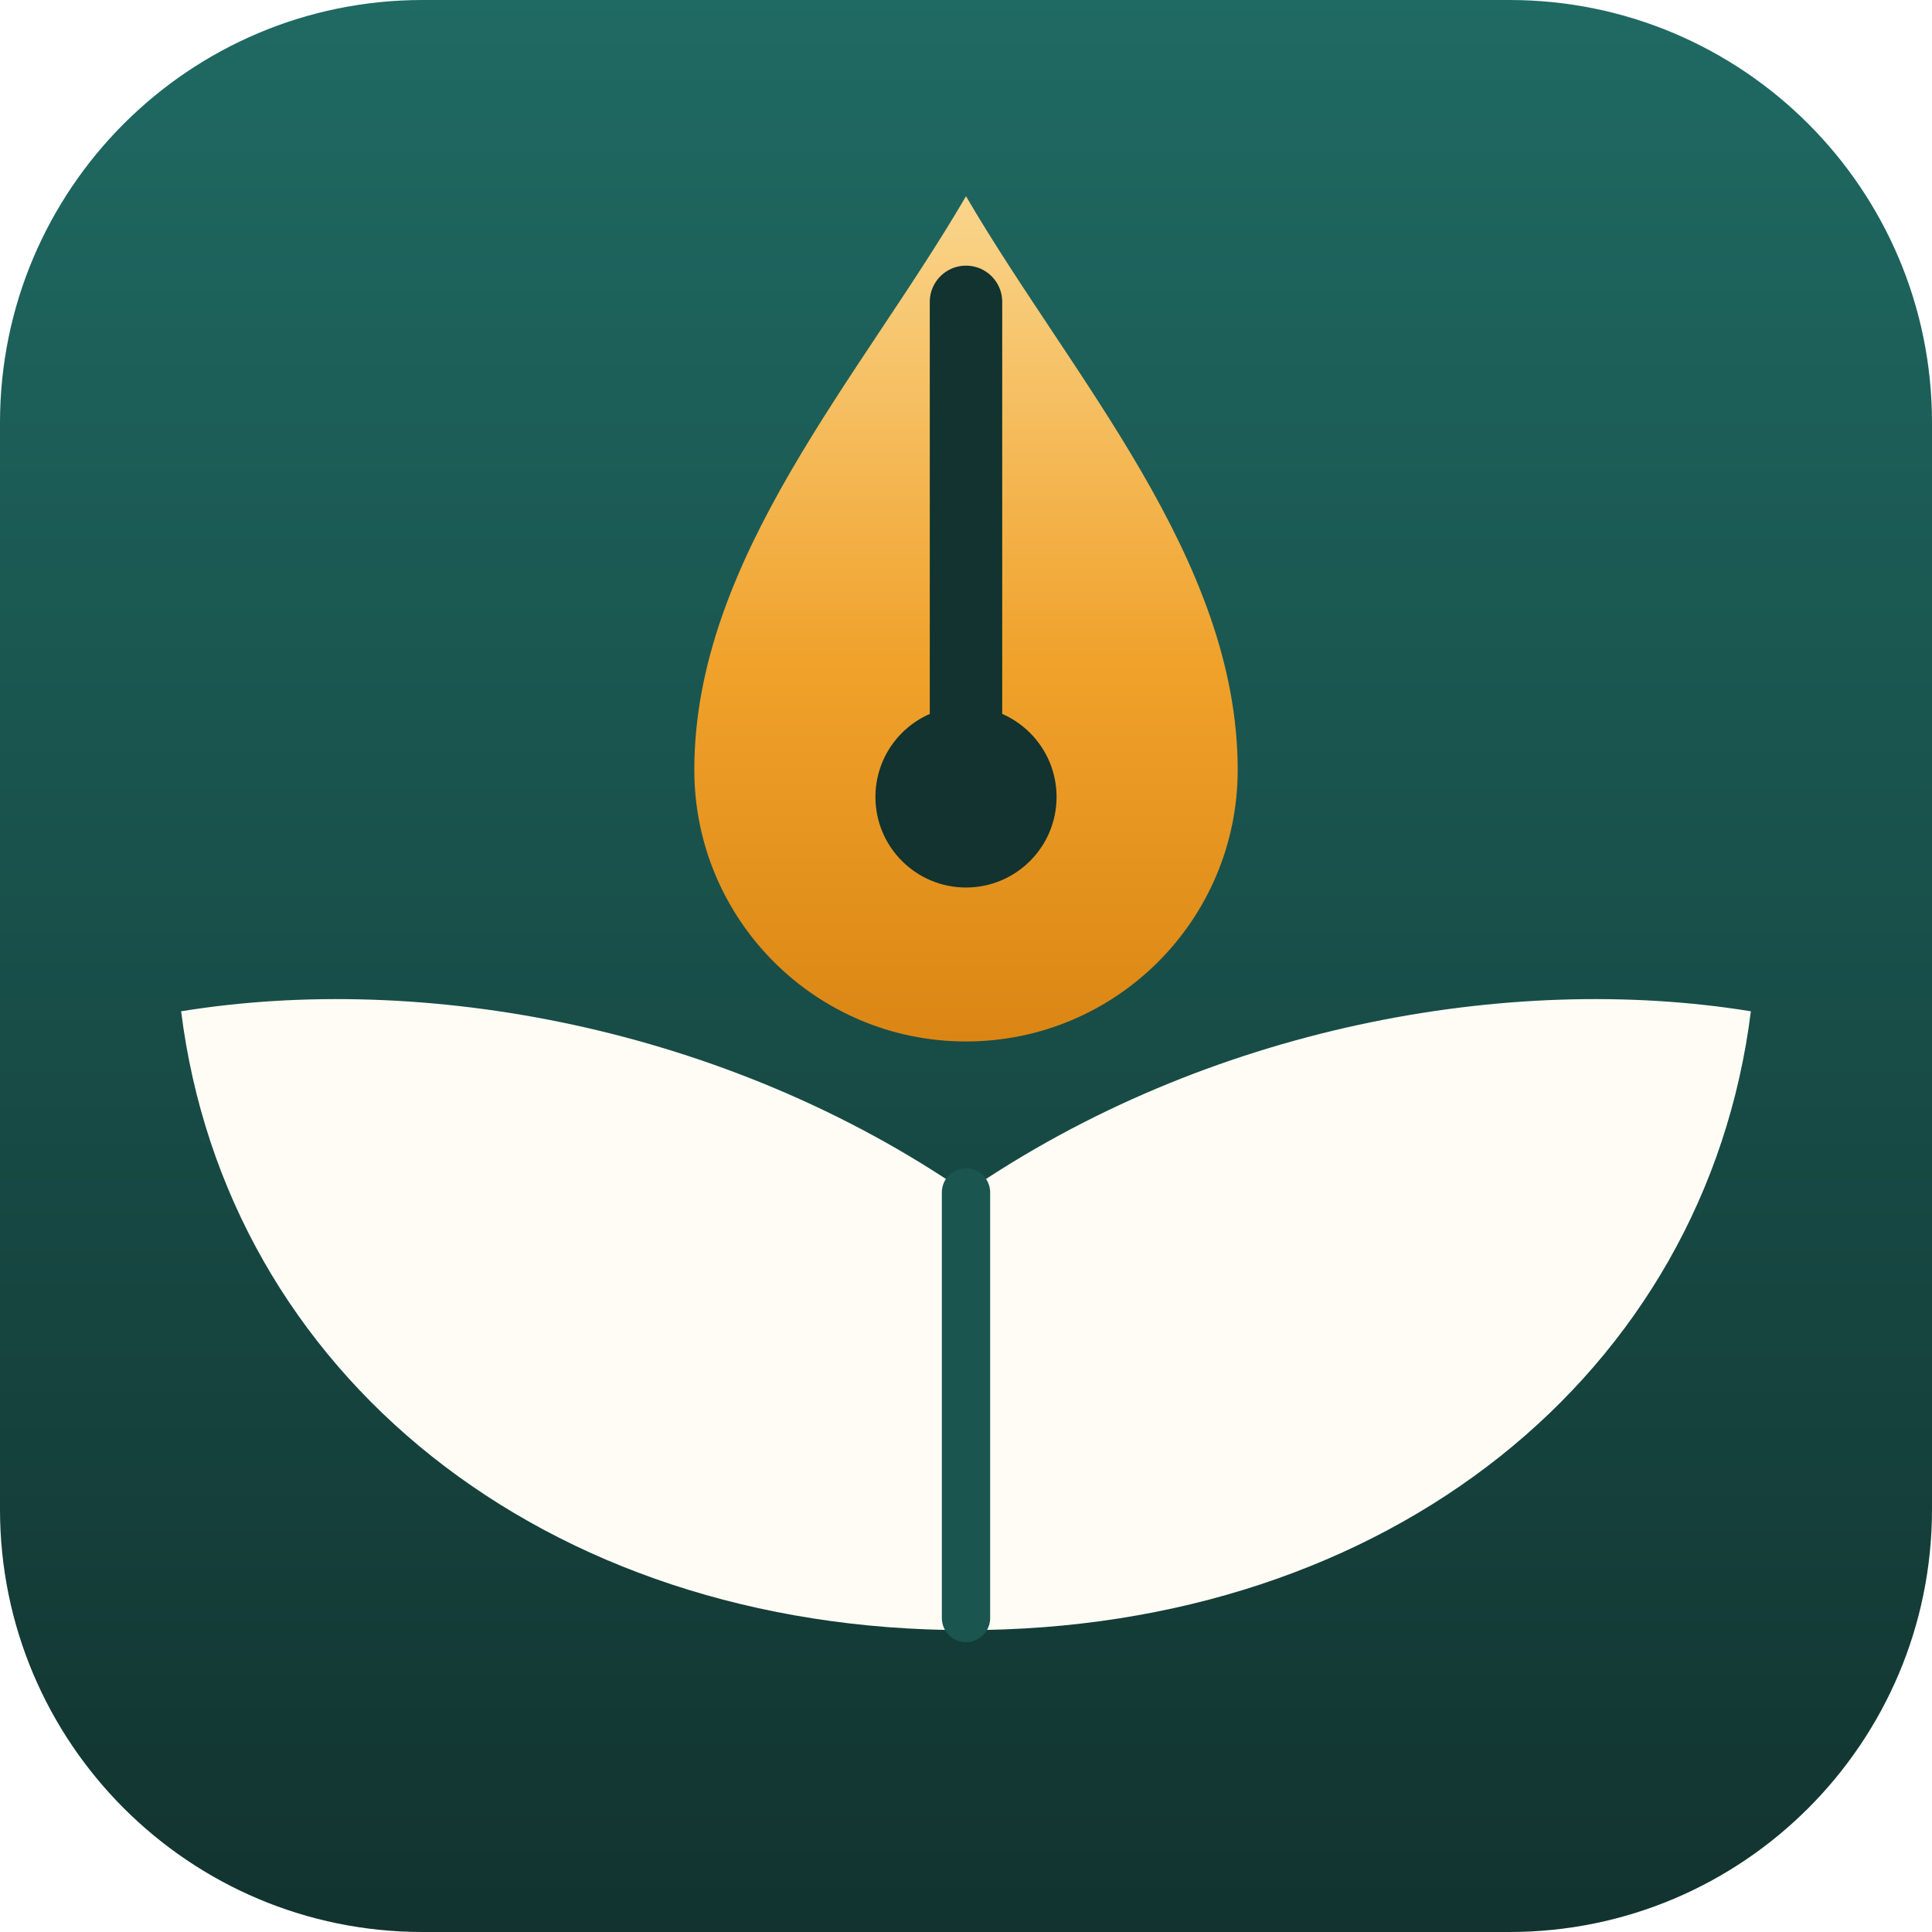
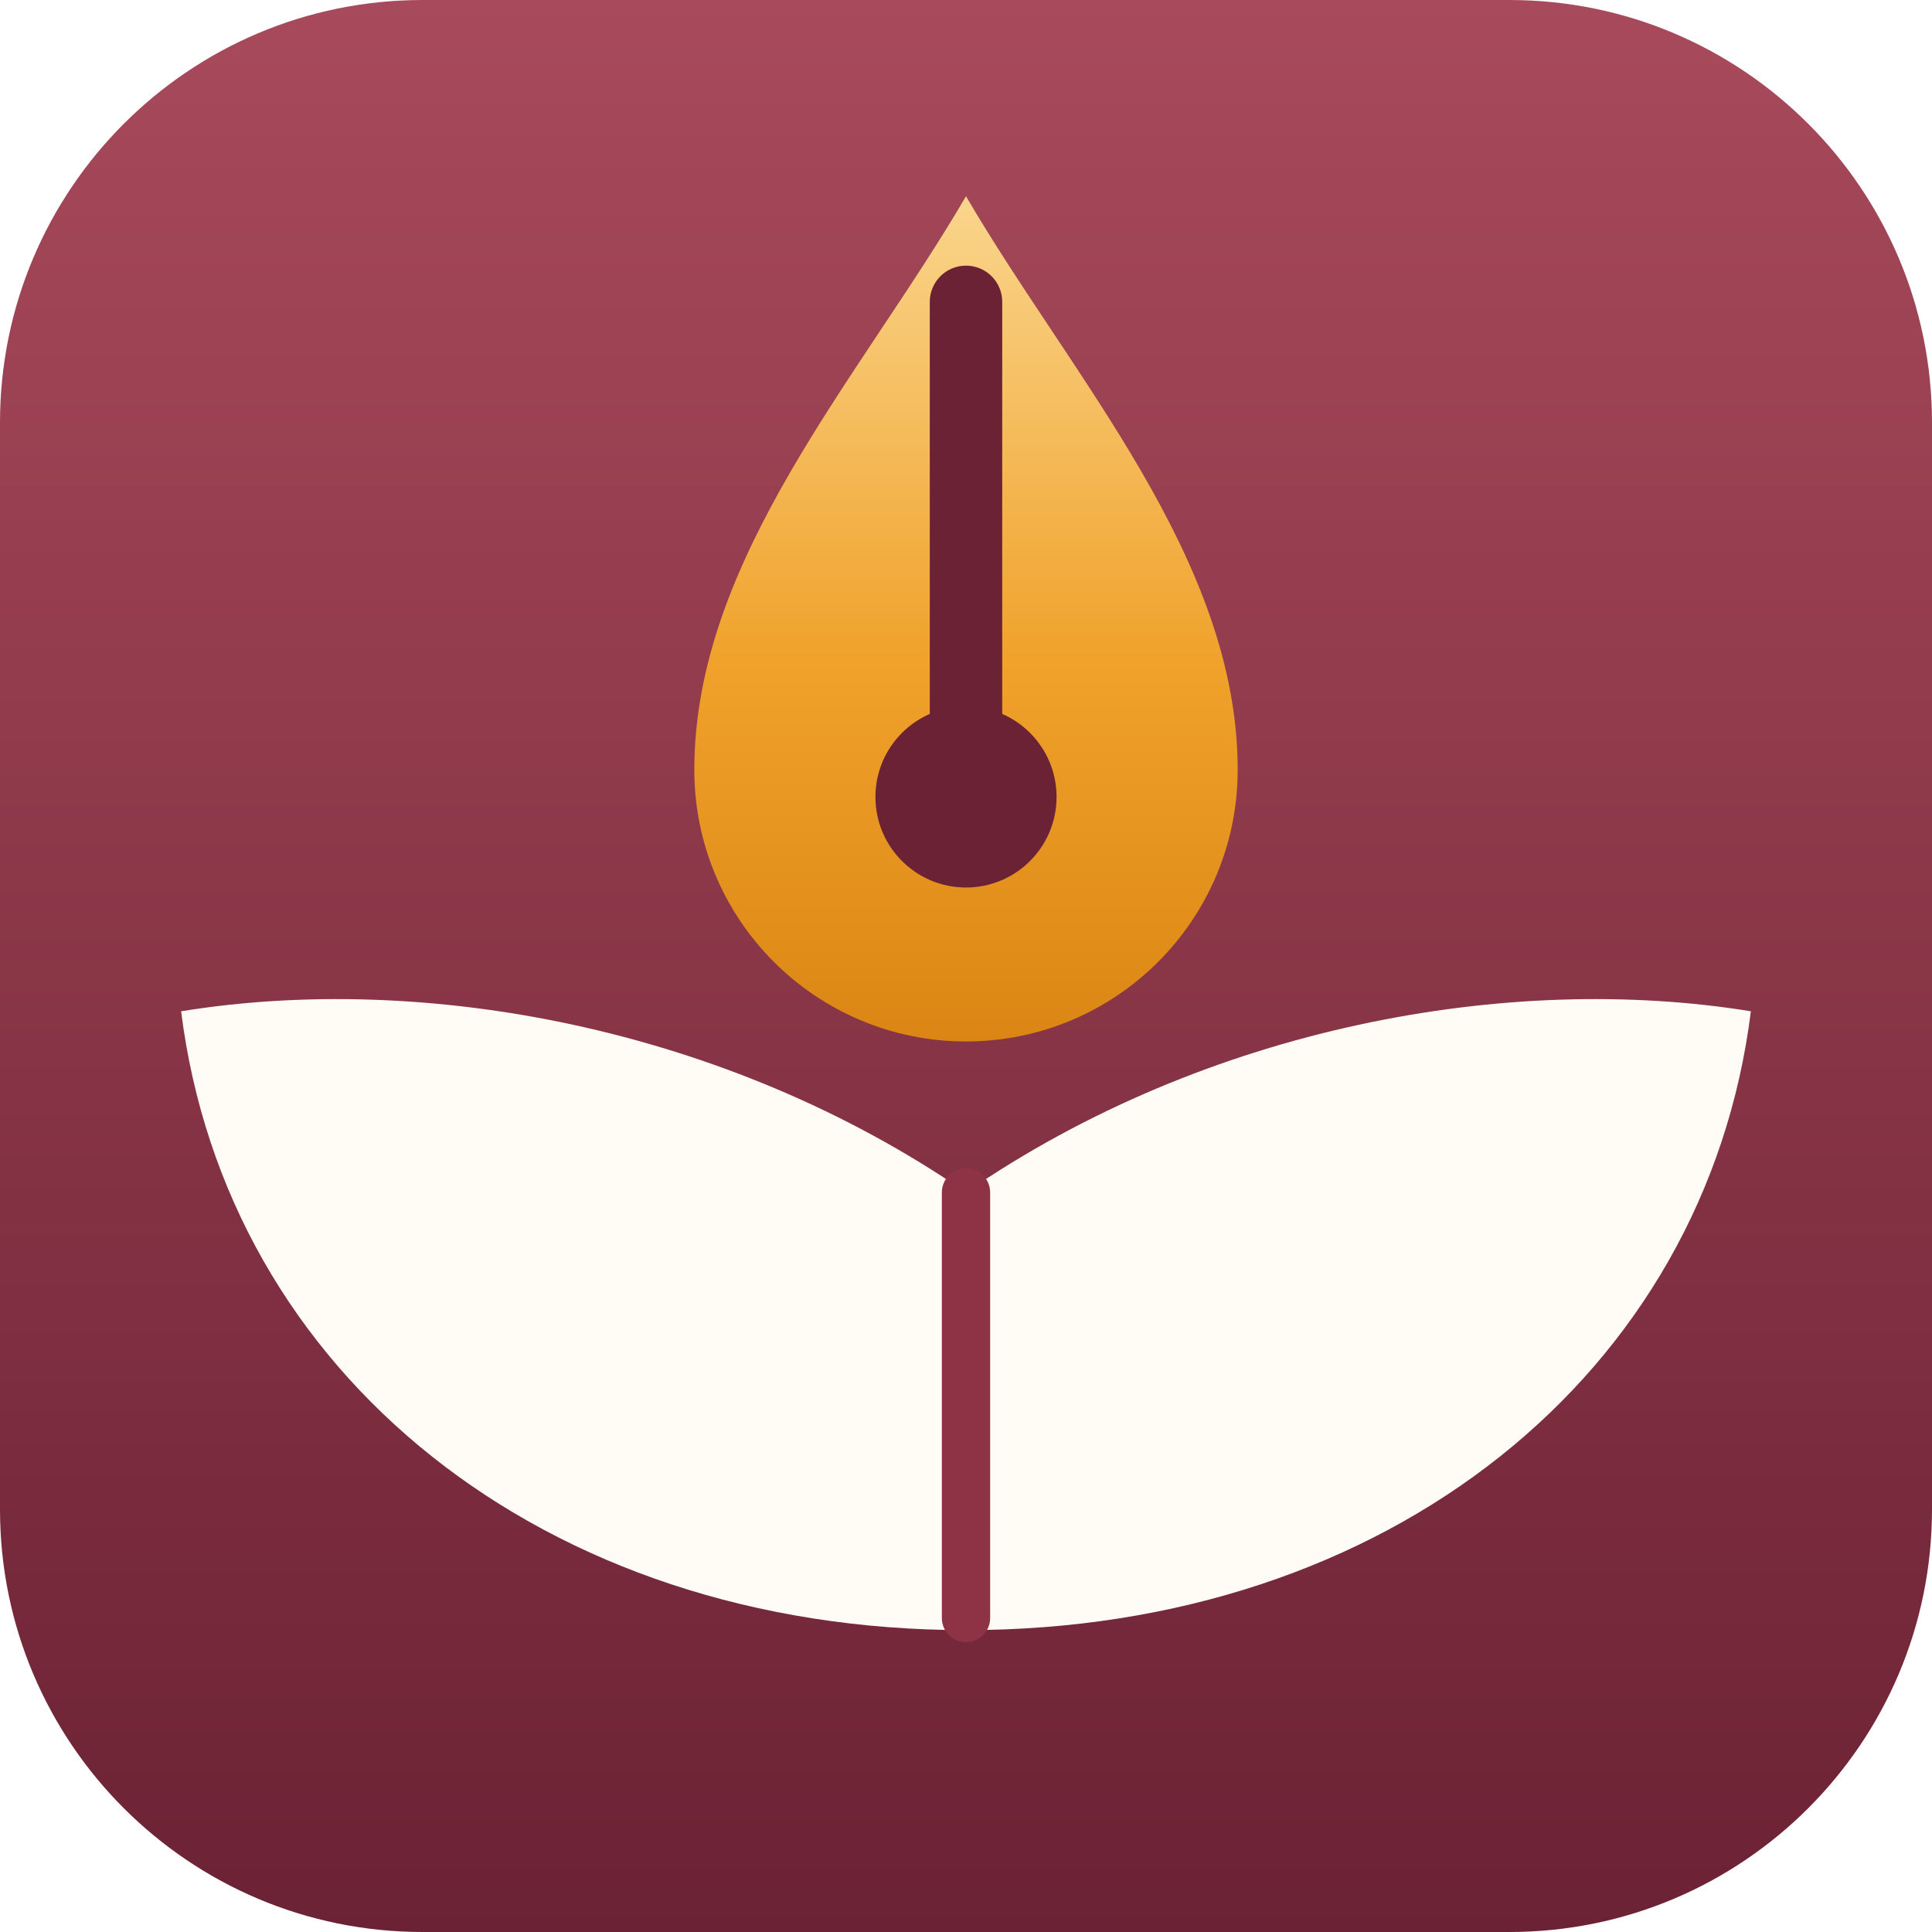
<svg xmlns="http://www.w3.org/2000/svg" viewBox="0 0 64 64">
  <defs>
    <linearGradient id="bg" x1="0" y1="0" x2="0" y2="1">
-       <stop offset="0" stop-color="#1F6A63" />
-       <stop offset="1" stop-color="#12332F" />
+       <stop offset="0" stop-color="#A84A5B" />
+       <stop offset="1" stop-color="#6B2234" />
    </linearGradient>
    <linearGradient id="fl" x1="0" y1="0" x2="0" y2="1">
      <stop offset="0" stop-color="#FAD58C" />
      <stop offset="0.55" stop-color="#F0A22B" />
      <stop offset="1" stop-color="#DB8614" />
    </linearGradient>
  </defs>
  <rect width="64" height="64" rx="14" fill="url(#bg)" />
  <path d="M6 33.5C14 32.2 24 34 32 39.5C40 34 50 32.2 58 33.5C56.5 45.5 46 54 32 54C18 54 7.5 45.5 6 33.5Z" fill="#FFFCF5" />
-   <path d="M32 39.5V53.6" stroke="#1A5550" stroke-width="1.6" stroke-linecap="round" />
+   <path d="M32 39.5V53.6" stroke="#8E3346" stroke-width="1.6" stroke-linecap="round" />
  <path d="M32 6.5C35.5 12.5 41 18.5 41 25.5A9 9 0 0 1 23 25.5C23 18.5 28.5 12.5 32 6.5Z" fill="url(#fl)" />
-   <path d="M32 10V24" stroke="#12332F" stroke-width="2.4" stroke-linecap="round" />
-   <circle cx="32" cy="26.4" r="3" fill="#12332F" />
+   <path d="M32 10V24" stroke="#6B2234" stroke-width="2.4" stroke-linecap="round" />
+   <circle cx="32" cy="26.4" r="3" fill="#6B2234" />
</svg>
